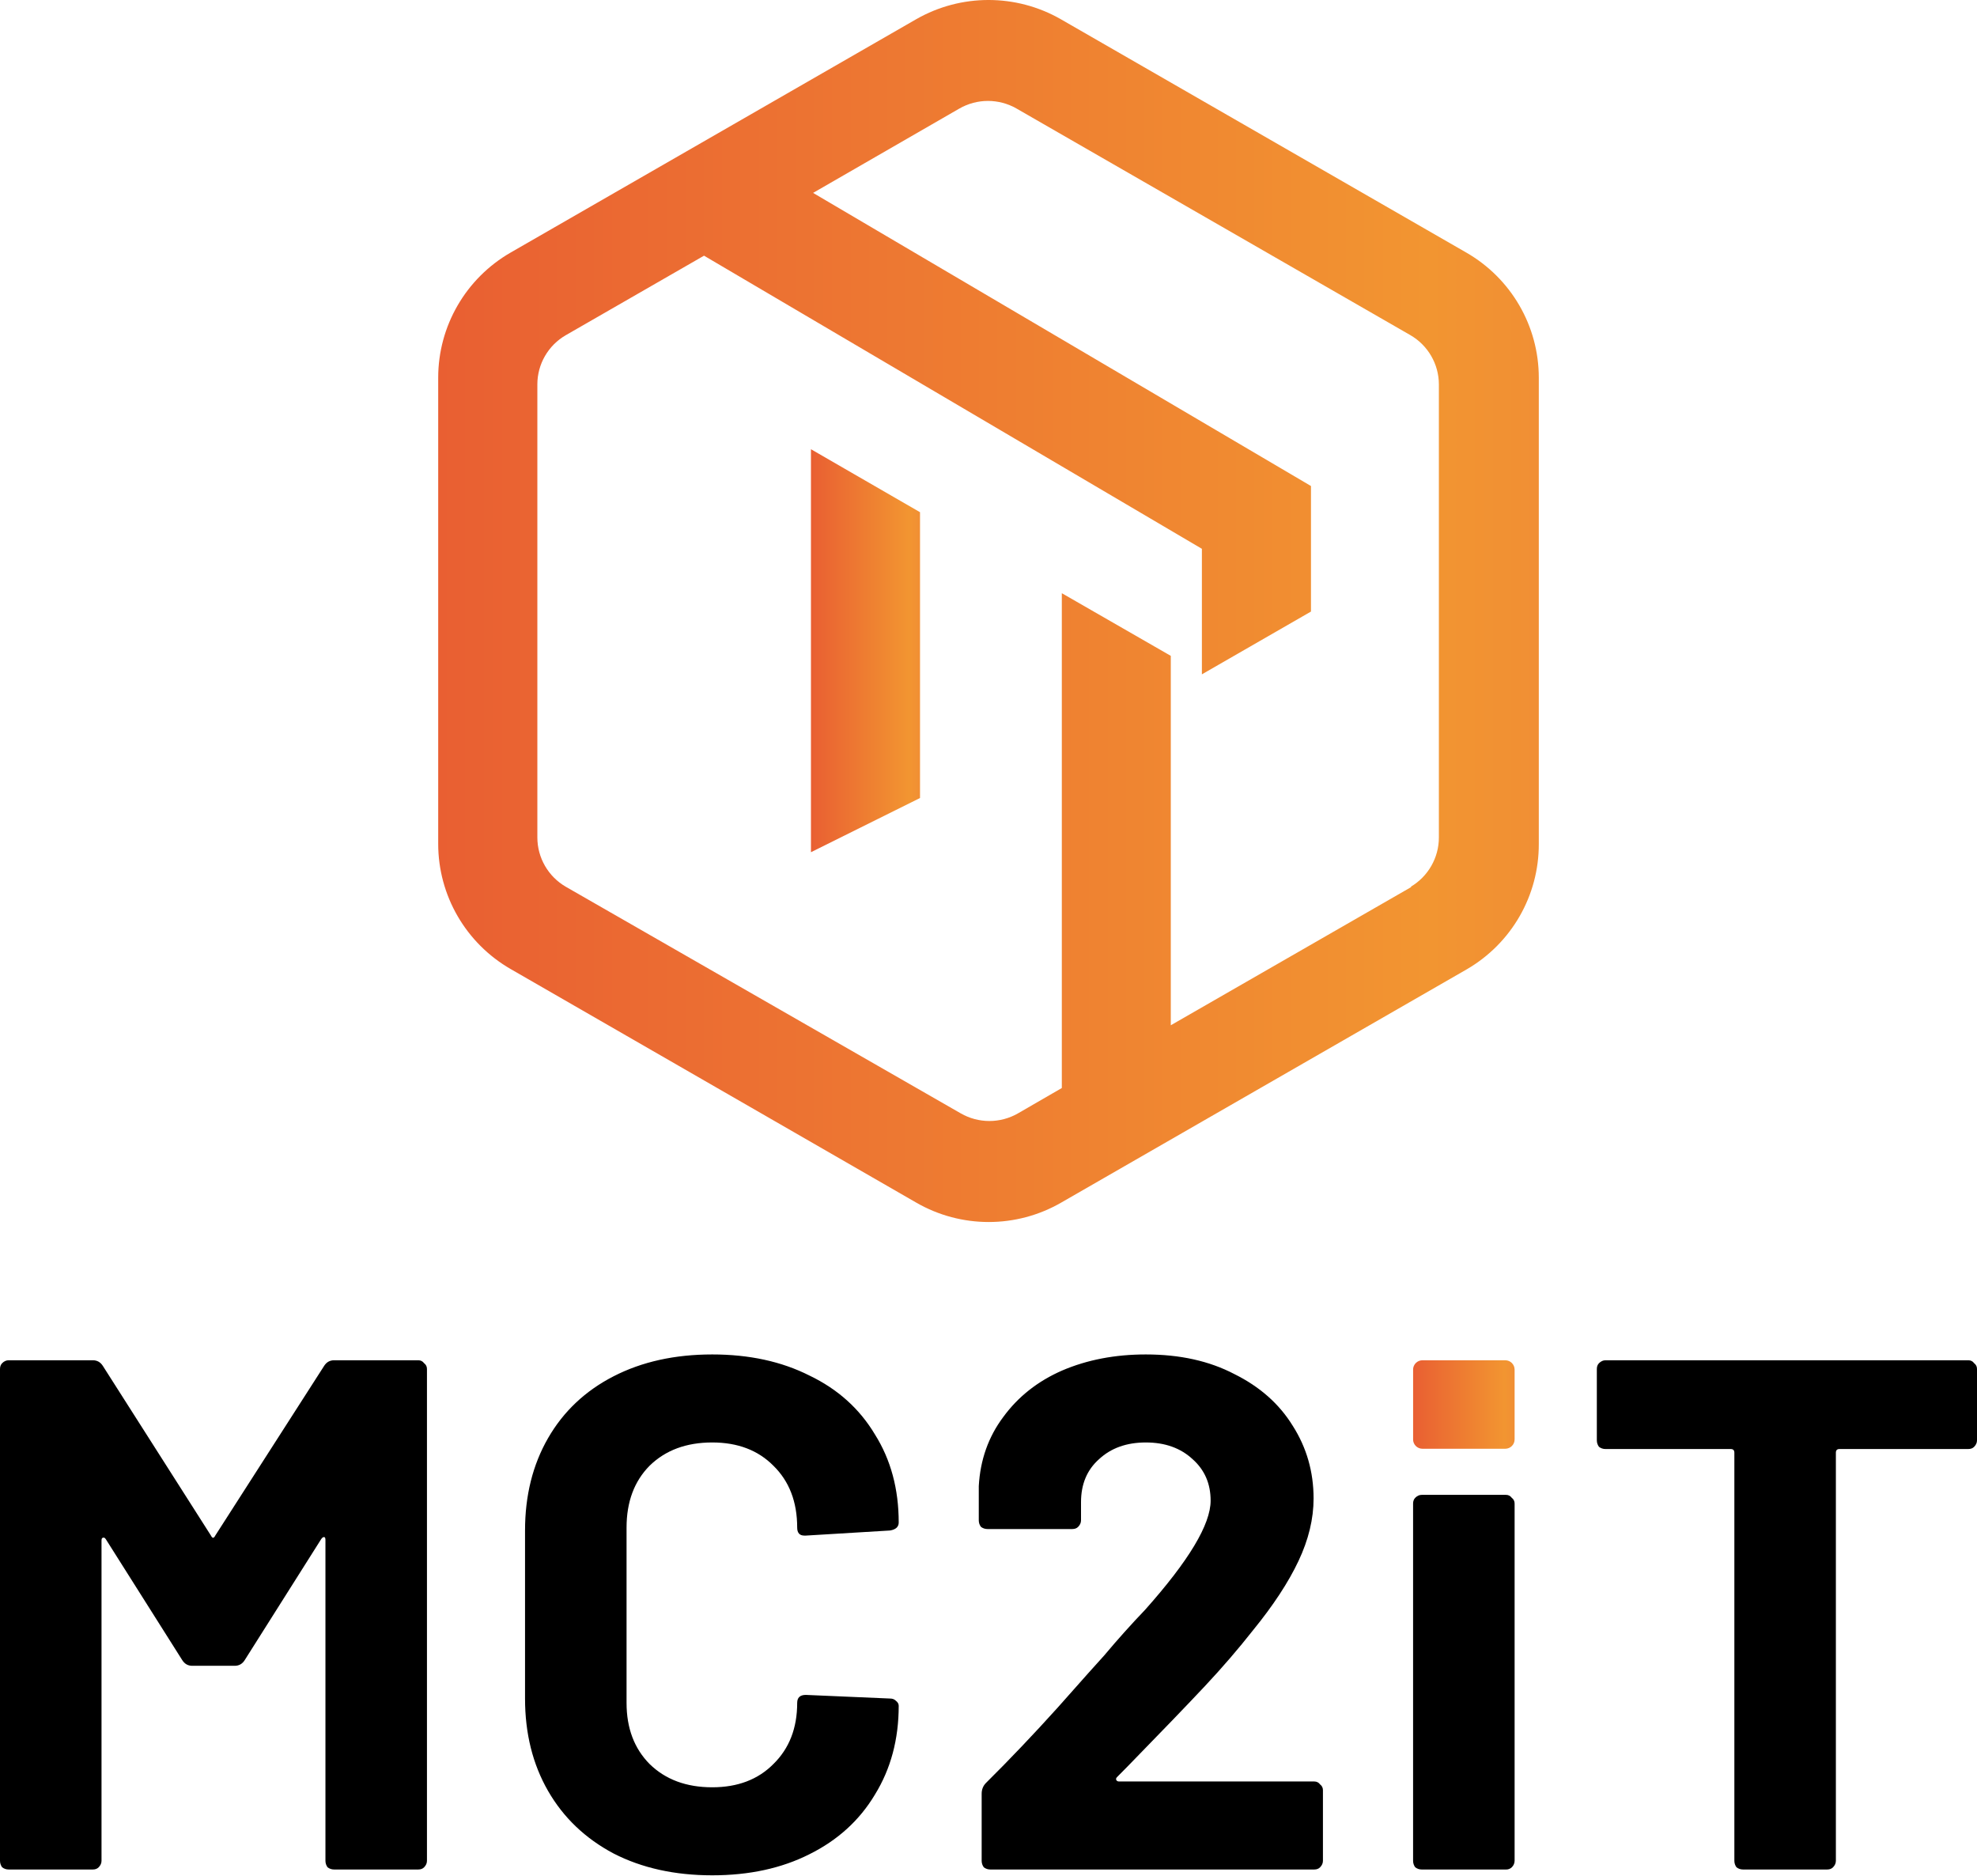
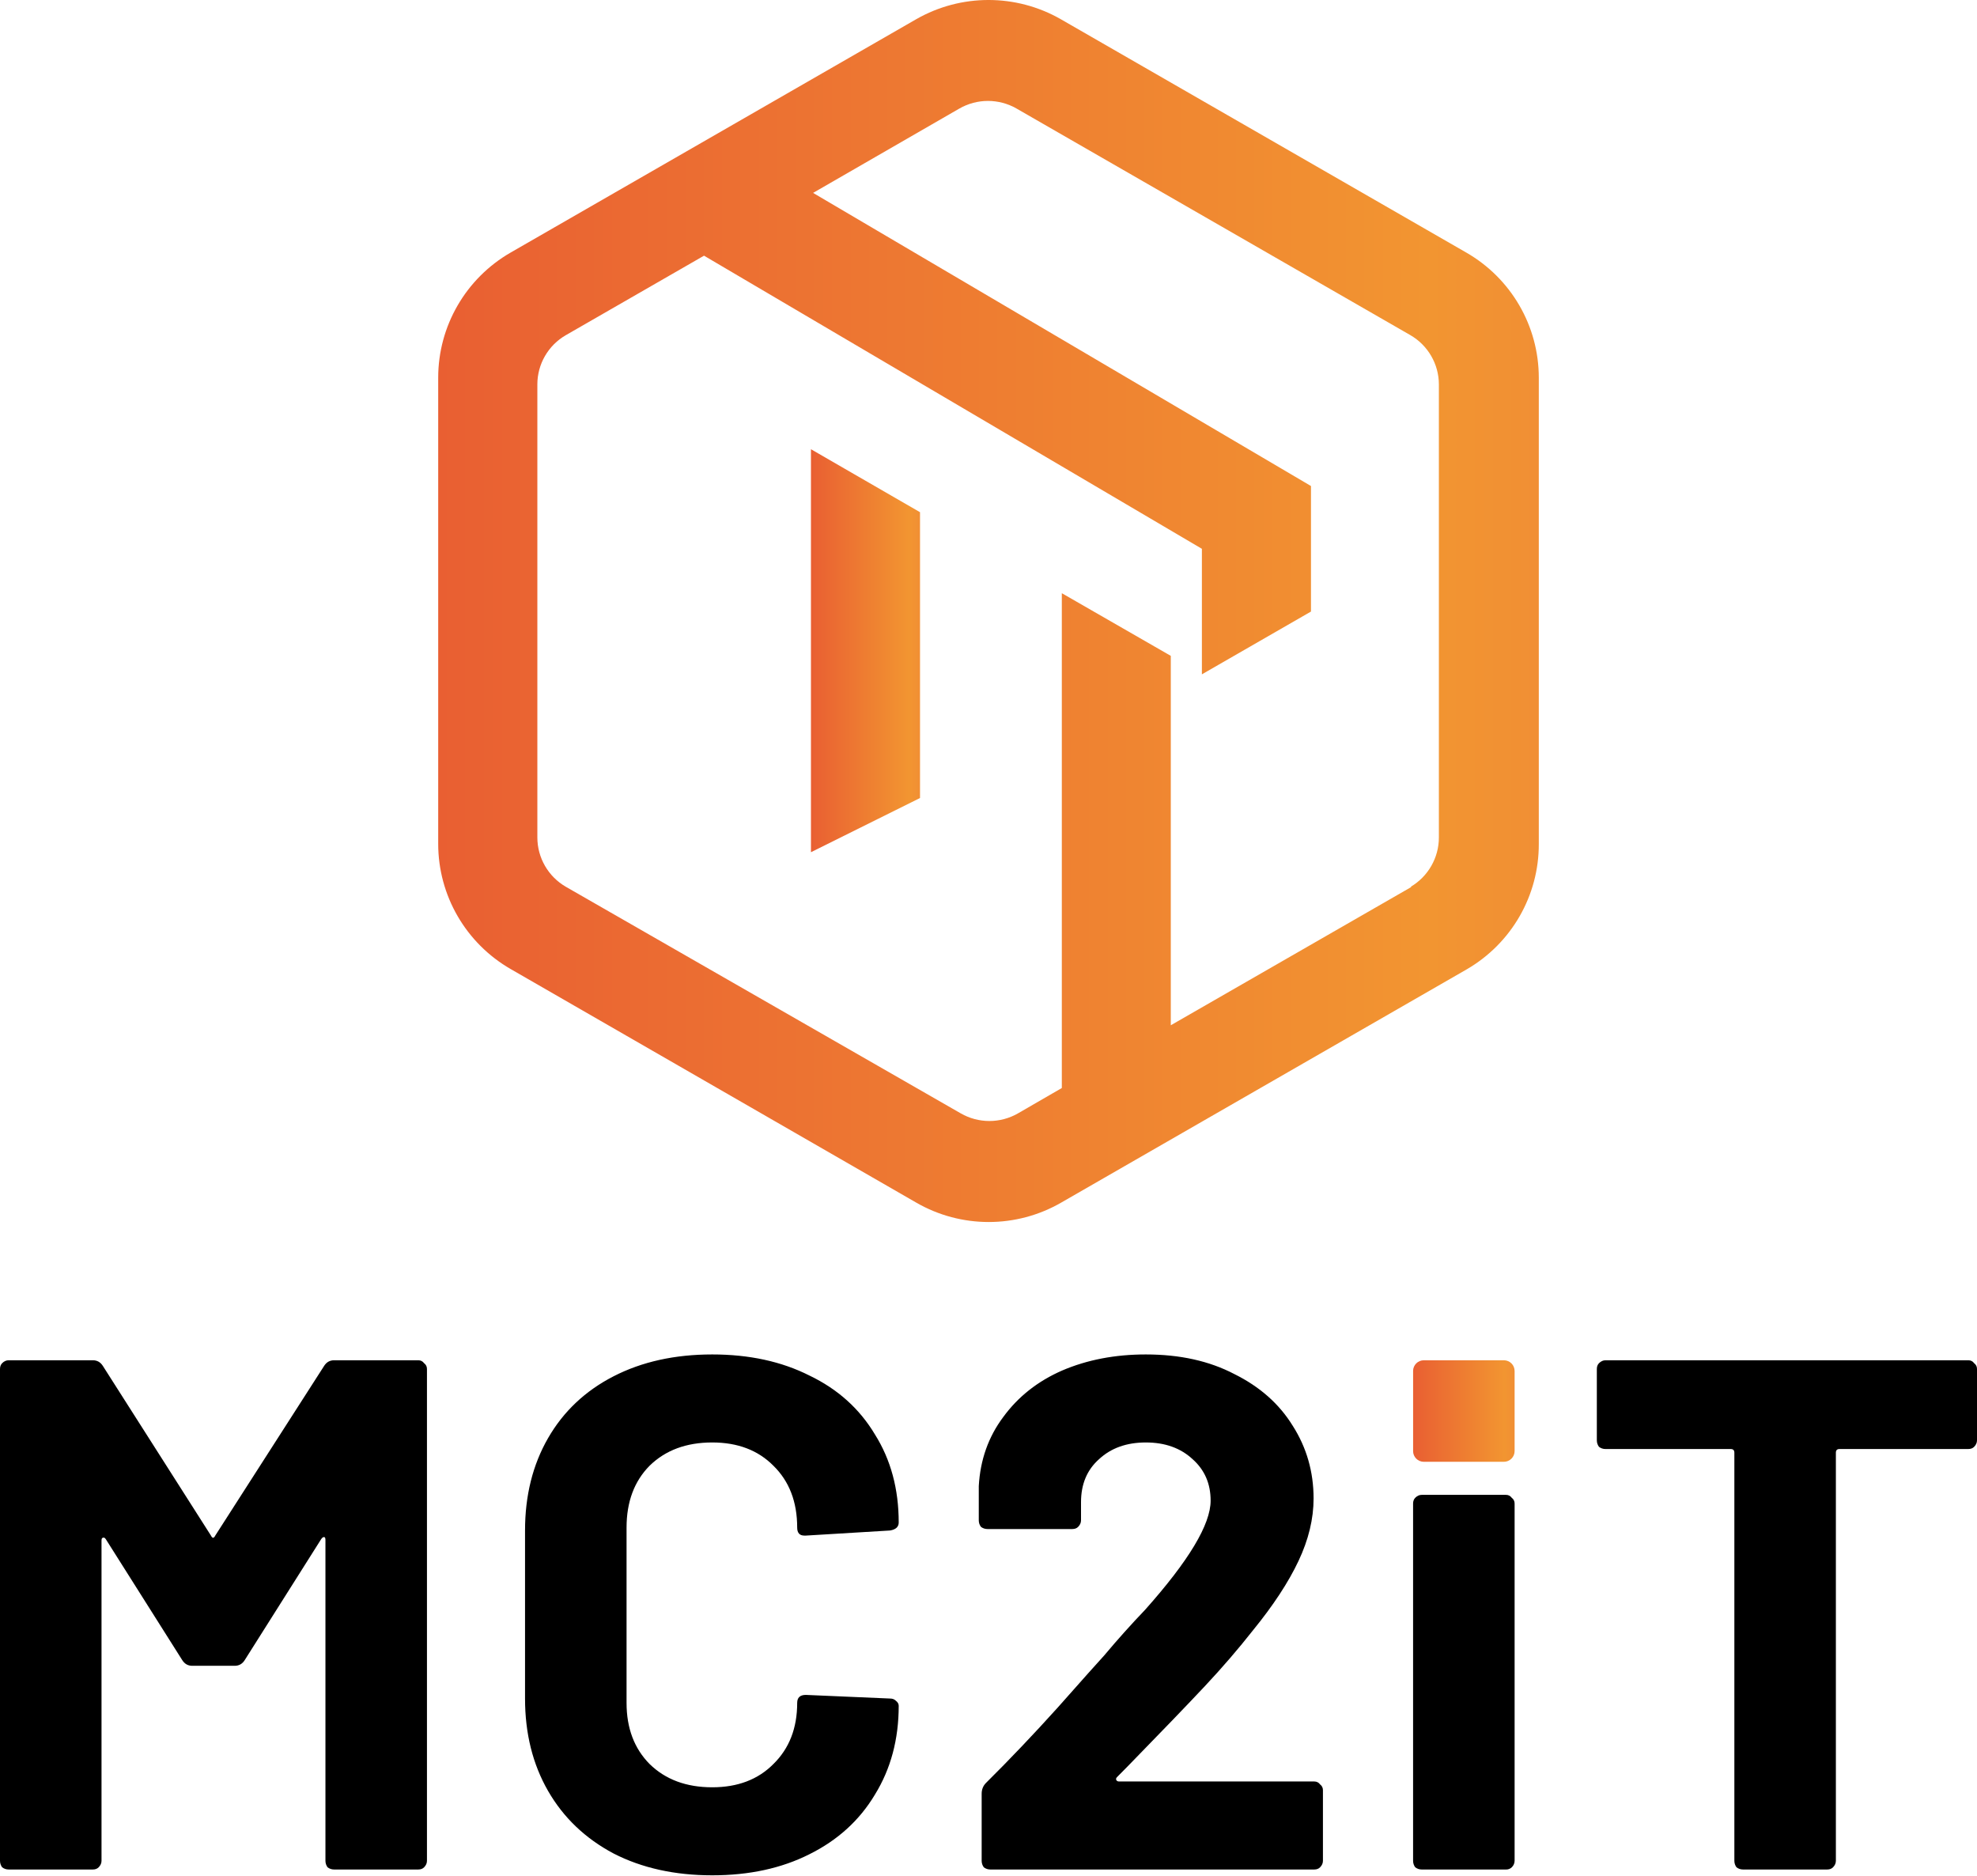
<svg xmlns="http://www.w3.org/2000/svg" xmlns:xlink="http://www.w3.org/1999/xlink" viewBox="0 0 194 184">
  <defs>
    <linearGradient id="a" x1="80.5" x2="90.63" y1="60.66" y2="60.66" gradientUnits="userSpaceOnUse">
      <stop offset="0" stop-color="#ffef26" />
      <stop offset="0" stop-color="#ffea21" />
      <stop offset="0" stop-color="#fed70f" />
      <stop offset="0" stop-color="#fdcc04" />
      <stop offset="0" stop-color="#fdc800" />
      <stop offset="0" stop-color="#e95f32" />
      <stop offset=".9" stop-color="#f29531" />
      <stop offset="1" stop-color="#f18f34" />
    </linearGradient>
    <linearGradient xlink:href="#a" id="c" x1="233.56" x2="335.82" y1="373.28" y2="373.28" gradientTransform="matrix(1.05656 0 0 1.05272 -203.814 -333.016)" />
    <linearGradient xlink:href="#a" id="d" x1="80.5" x2="90.63" y1="60.66" y2="60.66" gradientTransform="matrix(1.05656 0 0 1.05272 -5.476 -.012)" gradientUnits="userSpaceOnUse" />
-     <linearGradient xlink:href="#a" id="b" x1="138.664" x2="148.626" y1="133.92" y2="133.92" gradientTransform="matrix(1 0 0 .99917 0 3.997)" gradientUnits="userSpaceOnUse" />
+     <linearGradient xlink:href="#a" id="b" x1="138.664" x2="148.626" y1="133.92" y2="133.92" gradientTransform="matrix(1 0 0 1.14648 0 -15.09)" gradientUnits="userSpaceOnUse" />
  </defs>
  <path d="M193.152 133.465q.353 0 .565.286.283.214.283.57v6.995q0 .357-.283.643-.212.214-.565.214h-12.647q-.353 0-.353.357v40.042q0 .358-.283.643-.211.214-.565.214h-8.266q-.353 0-.636-.214-.212-.285-.212-.643v-40.04q0-.358-.353-.358h-12.294q-.353 0-.636-.214-.212-.286-.212-.643v-6.994q0-.357.212-.571.283-.286.636-.286z" font-family="Barlow" font-size="71.043" font-weight="700" letter-spacing="2.004" style="-inkscape-font-specification:&quot;Barlow Bold&quot;" />
-   <rect width="9.962" height="8.682" x="138.664" y="133.465" fill="url(#b)" ry=".918" />
+   <rect width="9.962" height="9.962" x="138.664" y="133.465" fill="url(#b)" ry="1.053" />
  <path d="M139.512 183.43c-.235 0-.447-.073-.636-.215a1.052 1.051 0 0 1-.212-.643v-35.045c0-.238.071-.428.212-.57.189-.19.4-.286.636-.286h8.267a.67.67 0 0 1 .565.286.681.68 0 0 1 .282.57v35.046a.893.892 0 0 1-.282.643.76.76 0 0 1-.565.214zm-29.901-9.065q-.14.142-.07.285t.282.143h19.147q.354 0 .565.285.283.214.283.57v6.925q0 .357-.283.642-.211.214-.565.214H97.177q-.354 0-.636-.214-.212-.285-.212-.643v-6.566q0-.643.424-1.07 3.462-3.428 7.065-7.424 3.603-4.069 4.522-5.068 1.978-2.355 4.027-4.496 6.43-7.21 6.43-10.708 0-2.497-1.767-4.068-1.766-1.642-4.592-1.642-2.827 0-4.593 1.642-1.766 1.57-1.766 4.211v1.785q0 .357-.283.642-.212.214-.565.214h-8.337q-.353 0-.636-.214-.212-.285-.212-.642v-3.354q.212-3.855 2.402-6.782 2.19-2.997 5.794-4.568 3.674-1.57 8.196-1.57 5.016 0 8.69 1.927 3.744 1.856 5.723 5.068 2.049 3.212 2.049 7.138 0 2.997-1.484 6.139-1.484 3.14-4.451 6.78-2.19 2.784-4.734 5.495-2.543 2.713-7.56 7.853zM69.89 184q-5.51 0-9.68-2.141-4.168-2.212-6.429-6.138-2.26-3.927-2.26-9.066v-16.488q0-5.139 2.26-9.064 2.261-3.927 6.43-6.067 4.168-2.142 9.679-2.142 5.44 0 9.538 2.07 4.169 1.998 6.43 5.782 2.331 3.71 2.331 8.636 0 .642-.848.785l-8.266.5h-.141q-.707 0-.707-.785 0-3.784-2.332-6.068-2.26-2.284-6.005-2.284-3.815 0-6.147 2.284-2.26 2.284-2.26 6.068v17.202q0 3.71 2.26 5.995 2.332 2.284 6.147 2.284 3.745 0 6.005-2.284 2.332-2.284 2.332-5.995 0-.785.848-.785l8.266.356q.353 0 .565.214.283.215.283.5 0 4.926-2.332 8.708-2.26 3.783-6.429 5.854Q75.33 184 69.89 184zm-38.096-49.964q.353-.571.989-.571h8.266q.353 0 .565.286.283.214.283.57v48.251q0 .358-.283.643-.212.214-.565.214h-8.266q-.354 0-.636-.214-.212-.285-.212-.643v-31.477q0-.285-.141-.285-.142 0-.283.213l-7.49 11.85q-.352.57-.988.57h-4.169q-.636 0-.989-.57l-7.49-11.85q-.14-.213-.282-.142-.141 0-.141.285v31.406q0 .358-.283.643-.212.214-.565.214H.848q-.353 0-.636-.214Q0 182.93 0 182.572v-48.25q0-.357.212-.571.283-.286.636-.286h8.266q.636 0 .99.571l10.596 16.63q.212.43.424 0z" font-family="Barlow" font-size="71.043" font-weight="700" letter-spacing="2.004" style="-inkscape-font-specification:&quot;Barlow Bold&quot;" />
  <path fill="url(#c)" d="m89.91 1.883-39.8 22.896A14.232 14.18 0 0 0 43 37.054v45.75a14.242 14.191 0 0 0 7.11 12.276l39.8 22.917a14.19 14.139 0 0 0 14.222 0l39.79-22.885A14.232 14.18 0 0 0 151 82.805v-45.75a14.221 14.17 0 0 0-7.12-12.276L104.09 1.883a14.242 14.191 0 0 0-14.18 0zm48.602 85.133-23.624 13.58V64.351l-10.693-6.148v48.55l-4.3 2.486a5.62 5.6 0 0 1-5.62 0L55.54 87.016a5.62 5.6 0 0 1-2.81-4.854V37.72a5.599 5.58 0 0 1 2.81-4.843l13.545-7.79 48.855 28.76v12.317l10.704-6.16V47.687l-48.857-28.76 14.35-8.274a5.62 5.6 0 0 1 5.62 0l38.628 22.223a5.62 5.6 0 0 1 2.81 4.843v44.445a5.641 5.622 0 0 1-2.779 4.853z" />
  <path fill="url(#d)" d="m79.577 83.616 10.703-5.318V50.256l-10.703-6.18Z" />
</svg>
